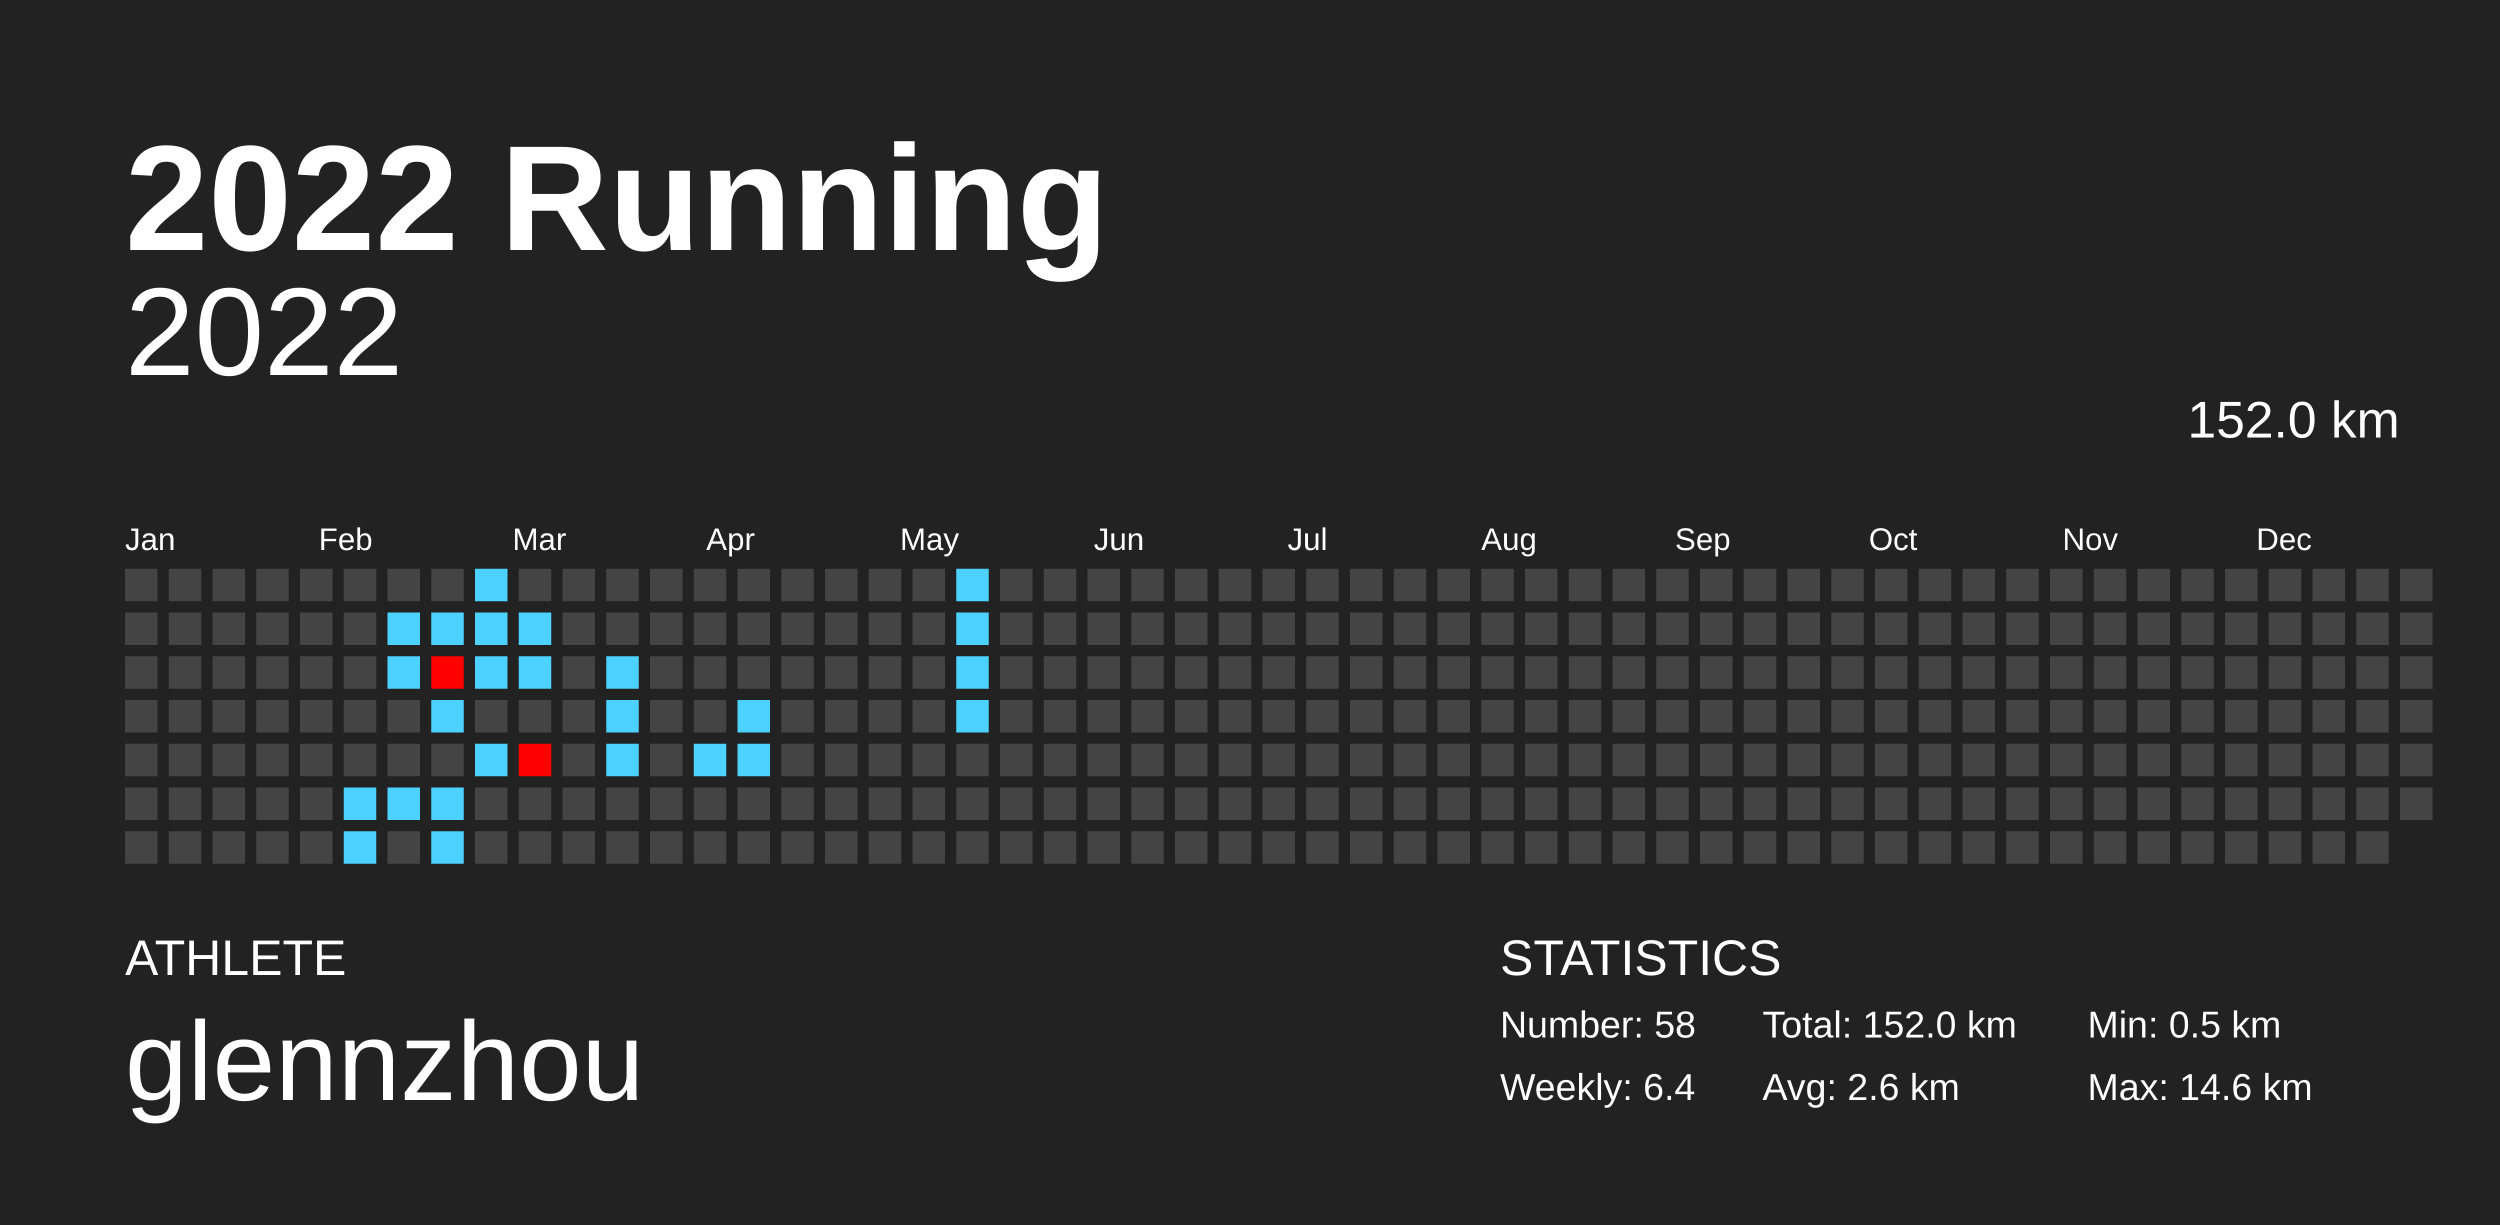
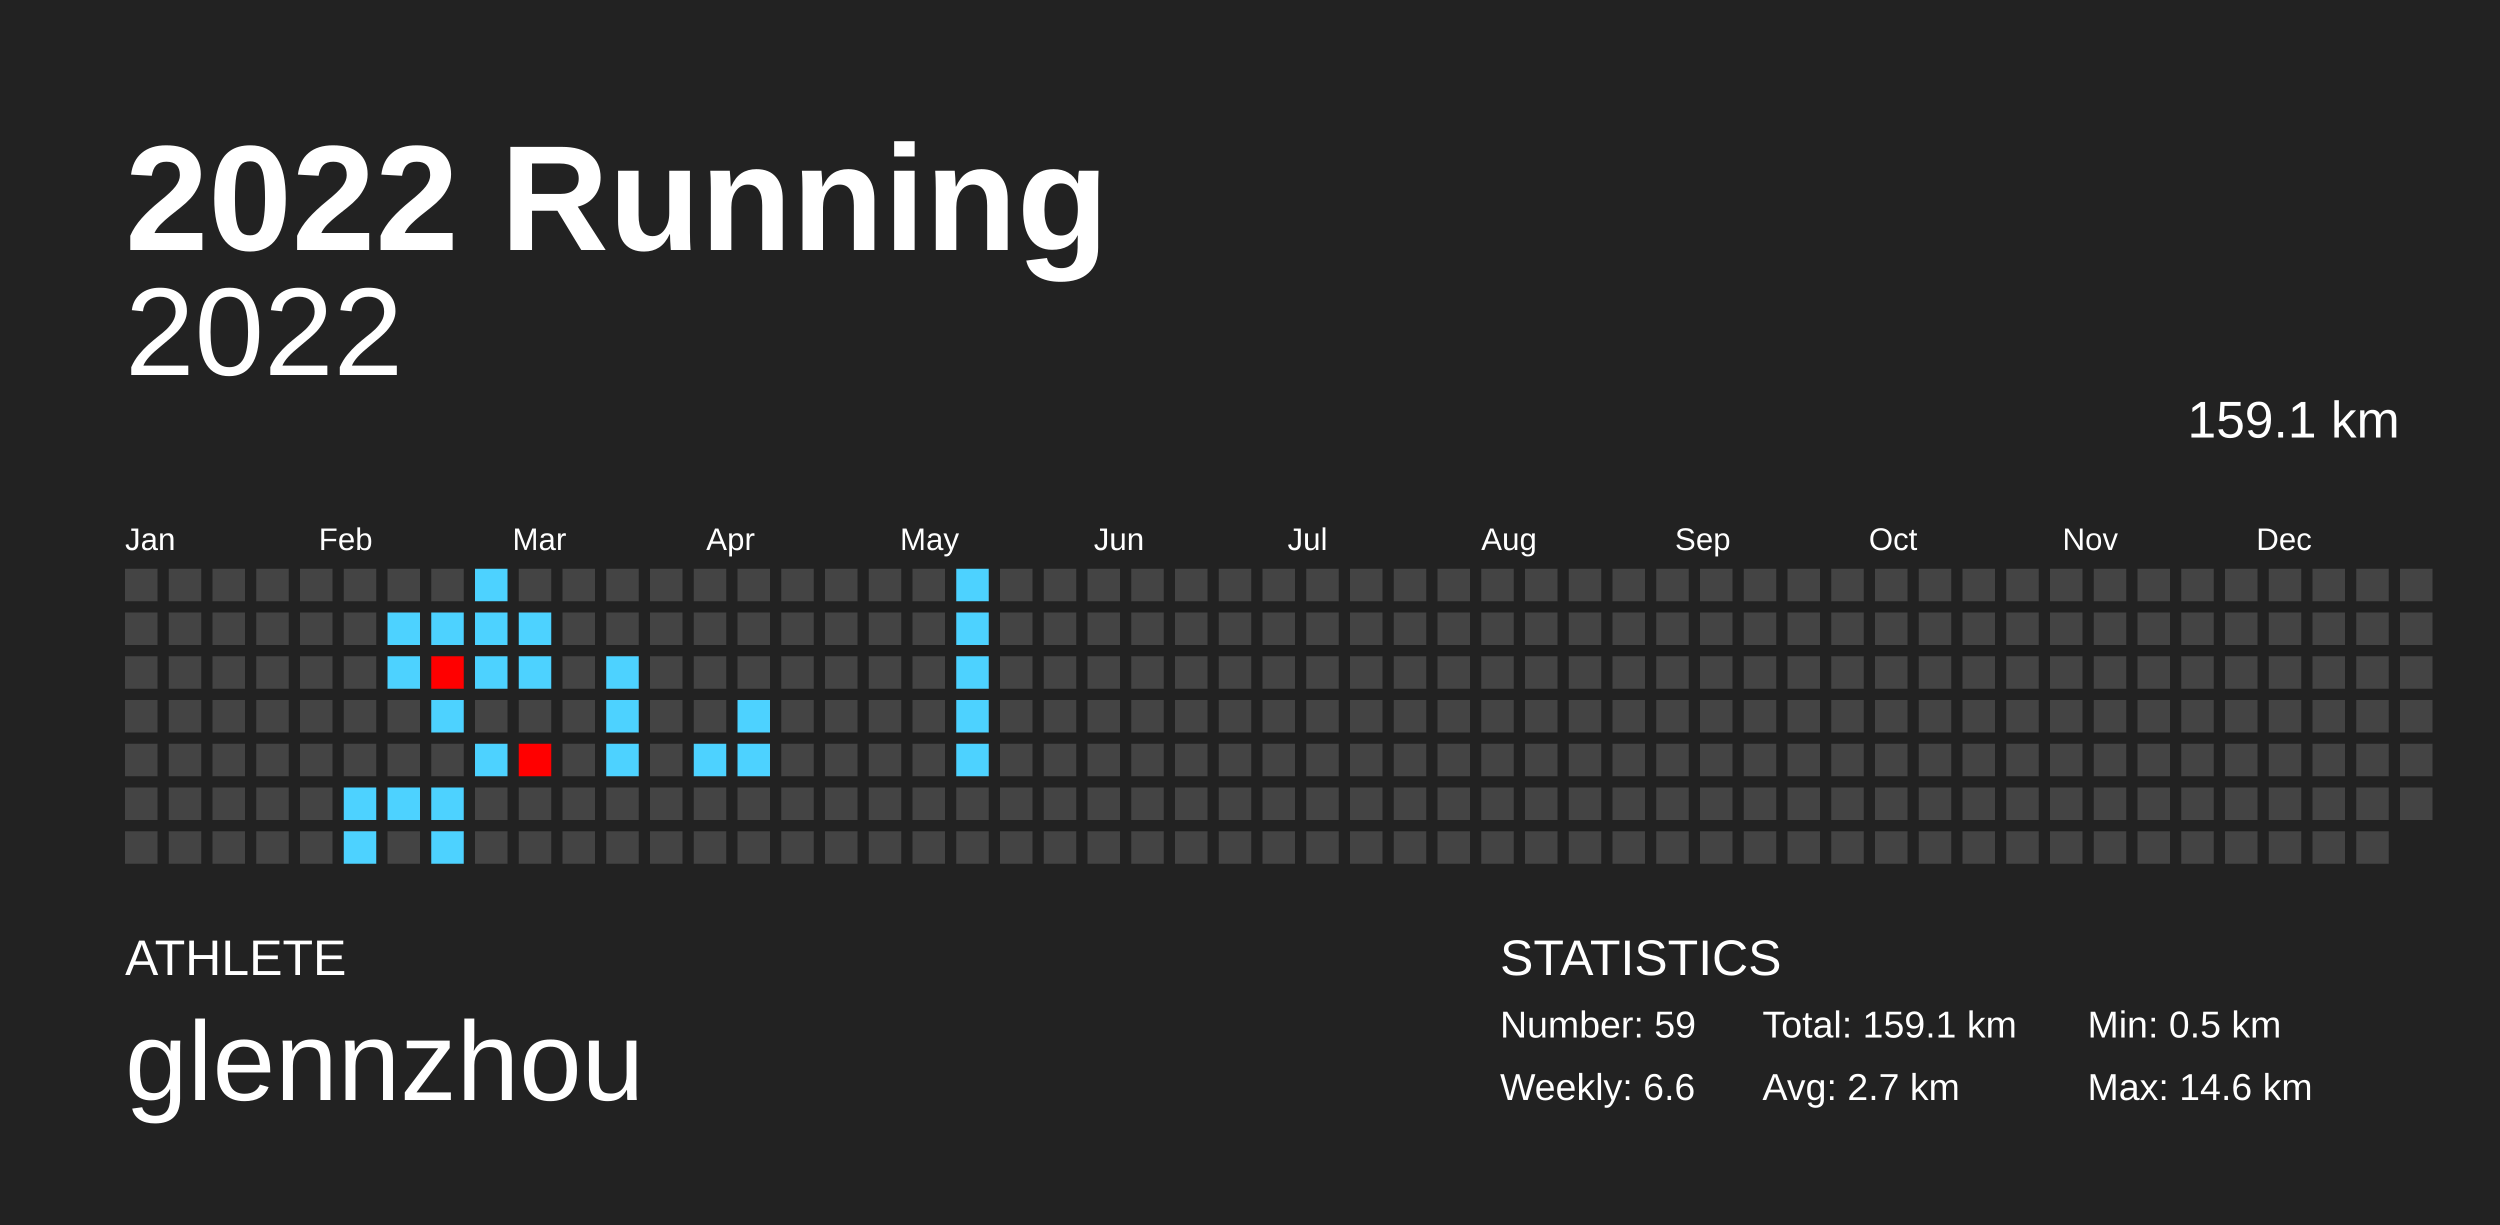
<svg xmlns="http://www.w3.org/2000/svg" baseProfile="full" height="98mm" version="1.1" viewBox="0,0,200,98" width="200mm">
  <defs />
  <rect fill="#222222" height="98" width="200" x="0" y="0" />
  <text fill="#FFFFFF" style="font-size:12px; font-family:Arial; font-weight:bold;" x="10" y="20">2022 Running</text>
  <text fill="#FFFFFF" style="font-size:4px; font-family:Arial" x="10" y="78">ATHLETE</text>
  <text fill="#FFFFFF" style="font-size:9px; font-family:Arial" x="10" y="88">glennzhou</text>
  <text fill="#FFFFFF" style="font-size:4px; font-family:Arial" x="120" y="78">STATISTICS</text>
-   <text fill="#FFFFFF" style="font-size:3px; font-family:Arial" x="120" y="83">Number: 58</text>
-   <text fill="#FFFFFF" style="font-size:3px; font-family:Arial" x="120" y="88">Weekly: 6.4</text>
-   <text fill="#FFFFFF" style="font-size:3px; font-family:Arial" x="141" y="83">Total: 152.0 km</text>
-   <text fill="#FFFFFF" style="font-size:3px; font-family:Arial" x="141" y="88">Avg: 2.6 km</text>
+   <text fill="#FFFFFF" style="font-size:3px; font-family:Arial" x="120" y="83">Number: 59</text>
+   <text fill="#FFFFFF" style="font-size:3px; font-family:Arial" x="120" y="88">Weekly: 6.6</text>
+   <text fill="#FFFFFF" style="font-size:3px; font-family:Arial" x="141" y="83">Total: 159.1 km</text>
+   <text fill="#FFFFFF" style="font-size:3px; font-family:Arial" x="141" y="88">Avg: 2.7 km</text>
  <text fill="#FFFFFF" style="font-size:3px; font-family:Arial" x="167" y="83">Min: 0.5 km</text>
  <text fill="#FFFFFF" style="font-size:3px; font-family:Arial" x="167" y="88">Max: 14.6 km</text>
  <text alignment-baseline="hanging" fill="#FFFFFF" style="font-size:10.0px; font-family:Arial;" x="10" y="30">2022</text>
-   <text alignment-baseline="hanging" fill="#FFFFFF" style="font-size:4.125px; font-family:Arial;" x="175" y="35">152.0 km</text>
+   <text alignment-baseline="hanging" fill="#FFFFFF" style="font-size:4.125px; font-family:Arial;" x="175" y="35">159.1 km</text>
  <text fill="#FFFFFF" style="font-size:2.5px; font-family:Arial" x="10.0" y="44">Jan</text>
  <text fill="#FFFFFF" style="font-size:2.5px; font-family:Arial" x="25.5" y="44">Feb</text>
  <text fill="#FFFFFF" style="font-size:2.5px; font-family:Arial" x="41.0" y="44">Mar</text>
  <text fill="#FFFFFF" style="font-size:2.5px; font-family:Arial" x="56.5" y="44">Apr</text>
  <text fill="#FFFFFF" style="font-size:2.5px; font-family:Arial" x="72.0" y="44">May</text>
  <text fill="#FFFFFF" style="font-size:2.5px; font-family:Arial" x="87.5" y="44">Jun</text>
  <text fill="#FFFFFF" style="font-size:2.5px; font-family:Arial" x="103.0" y="44">Jul</text>
  <text fill="#FFFFFF" style="font-size:2.5px; font-family:Arial" x="118.5" y="44">Aug</text>
  <text fill="#FFFFFF" style="font-size:2.5px; font-family:Arial" x="134.0" y="44">Sep</text>
  <text fill="#FFFFFF" style="font-size:2.5px; font-family:Arial" x="149.5" y="44">Oct</text>
  <text fill="#FFFFFF" style="font-size:2.5px; font-family:Arial" x="165.0" y="44">Nov</text>
  <text fill="#FFFFFF" style="font-size:2.5px; font-family:Arial" x="180.5" y="44">Dec</text>
  <rect fill="#444444" height="2.6" width="2.6" x="10.0" y="45.5" />
  <rect fill="#444444" height="2.6" width="2.6" x="10.0" y="49.0" />
  <rect fill="#444444" height="2.6" width="2.6" x="10.0" y="52.5" />
  <rect fill="#444444" height="2.6" width="2.6" x="10.0" y="56.0" />
  <rect fill="#444444" height="2.6" width="2.6" x="10.0" y="59.5" />
  <rect fill="#444444" height="2.6" width="2.6" x="10.0" y="63.0" />
  <rect fill="#444444" height="2.6" width="2.6" x="10.0" y="66.5" />
  <rect fill="#444444" height="2.6" width="2.6" x="13.5" y="45.5" />
  <rect fill="#444444" height="2.6" width="2.6" x="13.5" y="49.0" />
  <rect fill="#444444" height="2.6" width="2.6" x="13.5" y="52.5" />
  <rect fill="#444444" height="2.6" width="2.6" x="13.5" y="56.0" />
  <rect fill="#444444" height="2.6" width="2.6" x="13.5" y="59.5" />
  <rect fill="#444444" height="2.6" width="2.6" x="13.5" y="63.0" />
  <rect fill="#444444" height="2.6" width="2.6" x="13.5" y="66.5" />
  <rect fill="#444444" height="2.6" width="2.6" x="17.0" y="45.5" />
  <rect fill="#444444" height="2.6" width="2.6" x="17.0" y="49.0" />
  <rect fill="#444444" height="2.6" width="2.6" x="17.0" y="52.5" />
  <rect fill="#444444" height="2.6" width="2.6" x="17.0" y="56.0" />
  <rect fill="#444444" height="2.6" width="2.6" x="17.0" y="59.5" />
  <rect fill="#444444" height="2.6" width="2.6" x="17.0" y="63.0" />
  <rect fill="#444444" height="2.6" width="2.6" x="17.0" y="66.5" />
  <rect fill="#444444" height="2.6" width="2.6" x="20.5" y="45.5" />
  <rect fill="#444444" height="2.6" width="2.6" x="20.5" y="49.0" />
  <rect fill="#444444" height="2.6" width="2.6" x="20.5" y="52.5" />
  <rect fill="#444444" height="2.6" width="2.6" x="20.5" y="56.0" />
  <rect fill="#444444" height="2.6" width="2.6" x="20.5" y="59.5" />
  <rect fill="#444444" height="2.6" width="2.6" x="20.5" y="63.0" />
  <rect fill="#444444" height="2.6" width="2.6" x="20.5" y="66.5" />
  <rect fill="#444444" height="2.6" width="2.6" x="24.0" y="45.5" />
  <rect fill="#444444" height="2.6" width="2.6" x="24.0" y="49.0" />
  <rect fill="#444444" height="2.6" width="2.6" x="24.0" y="52.5" />
  <rect fill="#444444" height="2.6" width="2.6" x="24.0" y="56.0" />
  <rect fill="#444444" height="2.6" width="2.6" x="24.0" y="59.5" />
  <rect fill="#444444" height="2.6" width="2.6" x="24.0" y="63.0" />
  <rect fill="#444444" height="2.6" width="2.6" x="24.0" y="66.5" />
  <rect fill="#444444" height="2.6" width="2.6" x="27.5" y="45.5" />
  <rect fill="#444444" height="2.6" width="2.6" x="27.5" y="49.0" />
  <rect fill="#444444" height="2.6" width="2.6" x="27.5" y="52.5" />
  <rect fill="#444444" height="2.6" width="2.6" x="27.5" y="56.0" />
  <rect fill="#444444" height="2.6" width="2.6" x="27.5" y="59.5" />
  <rect fill="#4dd2ff" height="2.6" width="2.6" x="27.5" y="63.0" />
  <rect fill="#4dd2ff" height="2.6" width="2.6" x="27.5" y="66.5" />
  <rect fill="#444444" height="2.6" width="2.6" x="31.0" y="45.5" />
  <rect fill="#4dd2ff" height="2.6" width="2.6" x="31.0" y="49.0" />
  <rect fill="#4dd2ff" height="2.6" width="2.6" x="31.0" y="52.5" />
  <rect fill="#444444" height="2.6" width="2.6" x="31.0" y="56.0" />
  <rect fill="#444444" height="2.6" width="2.6" x="31.0" y="59.5" />
  <rect fill="#4dd2ff" height="2.6" width="2.6" x="31.0" y="63.0" />
  <rect fill="#444444" height="2.6" width="2.6" x="31.0" y="66.5" />
  <rect fill="#444444" height="2.6" width="2.6" x="34.5" y="45.5" />
  <rect fill="#4dd2ff" height="2.6" width="2.6" x="34.5" y="49.0" />
  <rect fill="red" height="2.6" width="2.6" x="34.5" y="52.5" />
  <rect fill="#4dd2ff" height="2.6" width="2.6" x="34.5" y="56.0" />
  <rect fill="#444444" height="2.6" width="2.6" x="34.5" y="59.5" />
  <rect fill="#4dd2ff" height="2.6" width="2.6" x="34.5" y="63.0" />
  <rect fill="#4dd2ff" height="2.6" width="2.6" x="34.5" y="66.5" />
  <rect fill="#4dd2ff" height="2.6" width="2.6" x="38.0" y="45.5" />
  <rect fill="#4dd2ff" height="2.6" width="2.6" x="38.0" y="49.0" />
  <rect fill="#4dd2ff" height="2.6" width="2.6" x="38.0" y="52.5" />
  <rect fill="#444444" height="2.6" width="2.6" x="38.0" y="56.0" />
  <rect fill="#4dd2ff" height="2.6" width="2.6" x="38.0" y="59.5" />
  <rect fill="#444444" height="2.6" width="2.6" x="38.0" y="63.0" />
  <rect fill="#444444" height="2.6" width="2.6" x="38.0" y="66.5" />
  <rect fill="#444444" height="2.6" width="2.6" x="41.5" y="45.5" />
  <rect fill="#4dd2ff" height="2.6" width="2.6" x="41.5" y="49.0" />
  <rect fill="#4dd2ff" height="2.6" width="2.6" x="41.5" y="52.5" />
  <rect fill="#444444" height="2.6" width="2.6" x="41.5" y="56.0" />
  <rect fill="red" height="2.6" width="2.6" x="41.5" y="59.5" />
  <rect fill="#444444" height="2.6" width="2.6" x="41.5" y="63.0" />
  <rect fill="#444444" height="2.6" width="2.6" x="41.5" y="66.5" />
  <rect fill="#444444" height="2.6" width="2.6" x="45.0" y="45.5" />
  <rect fill="#444444" height="2.6" width="2.6" x="45.0" y="49.0" />
  <rect fill="#444444" height="2.6" width="2.6" x="45.0" y="52.5" />
  <rect fill="#444444" height="2.6" width="2.6" x="45.0" y="56.0" />
  <rect fill="#444444" height="2.6" width="2.6" x="45.0" y="59.5" />
  <rect fill="#444444" height="2.6" width="2.6" x="45.0" y="63.0" />
  <rect fill="#444444" height="2.6" width="2.6" x="45.0" y="66.5" />
  <rect fill="#444444" height="2.6" width="2.6" x="48.5" y="45.5" />
  <rect fill="#444444" height="2.6" width="2.6" x="48.5" y="49.0" />
  <rect fill="#4dd2ff" height="2.6" width="2.6" x="48.5" y="52.5" />
  <rect fill="#4dd2ff" height="2.6" width="2.6" x="48.5" y="56.0" />
  <rect fill="#4dd2ff" height="2.6" width="2.6" x="48.5" y="59.5" />
  <rect fill="#444444" height="2.6" width="2.6" x="48.5" y="63.0" />
  <rect fill="#444444" height="2.6" width="2.6" x="48.5" y="66.5" />
  <rect fill="#444444" height="2.6" width="2.6" x="52.0" y="45.5" />
  <rect fill="#444444" height="2.6" width="2.6" x="52.0" y="49.0" />
  <rect fill="#444444" height="2.6" width="2.6" x="52.0" y="52.5" />
  <rect fill="#444444" height="2.6" width="2.6" x="52.0" y="56.0" />
  <rect fill="#444444" height="2.6" width="2.6" x="52.0" y="59.5" />
  <rect fill="#444444" height="2.6" width="2.6" x="52.0" y="63.0" />
  <rect fill="#444444" height="2.6" width="2.6" x="52.0" y="66.5" />
  <rect fill="#444444" height="2.6" width="2.6" x="55.5" y="45.5" />
  <rect fill="#444444" height="2.6" width="2.6" x="55.5" y="49.0" />
  <rect fill="#444444" height="2.6" width="2.6" x="55.5" y="52.5" />
  <rect fill="#444444" height="2.6" width="2.6" x="55.5" y="56.0" />
  <rect fill="#4dd2ff" height="2.6" width="2.6" x="55.5" y="59.5" />
  <rect fill="#444444" height="2.6" width="2.6" x="55.5" y="63.0" />
  <rect fill="#444444" height="2.6" width="2.6" x="55.5" y="66.5" />
  <rect fill="#444444" height="2.6" width="2.6" x="59.0" y="45.5" />
  <rect fill="#444444" height="2.6" width="2.6" x="59.0" y="49.0" />
  <rect fill="#444444" height="2.6" width="2.6" x="59.0" y="52.5" />
  <rect fill="#4dd2ff" height="2.6" width="2.6" x="59.0" y="56.0" />
  <rect fill="#4dd2ff" height="2.6" width="2.6" x="59.0" y="59.5" />
  <rect fill="#444444" height="2.6" width="2.6" x="59.0" y="63.0" />
  <rect fill="#444444" height="2.6" width="2.6" x="59.0" y="66.5" />
  <rect fill="#444444" height="2.6" width="2.6" x="62.5" y="45.5" />
  <rect fill="#444444" height="2.6" width="2.6" x="62.5" y="49.0" />
  <rect fill="#444444" height="2.6" width="2.6" x="62.5" y="52.5" />
  <rect fill="#444444" height="2.6" width="2.6" x="62.5" y="56.0" />
  <rect fill="#444444" height="2.6" width="2.6" x="62.5" y="59.5" />
  <rect fill="#444444" height="2.6" width="2.6" x="62.5" y="63.0" />
  <rect fill="#444444" height="2.6" width="2.6" x="62.5" y="66.5" />
  <rect fill="#444444" height="2.6" width="2.6" x="66.0" y="45.5" />
  <rect fill="#444444" height="2.6" width="2.6" x="66.0" y="49.0" />
  <rect fill="#444444" height="2.6" width="2.6" x="66.0" y="52.5" />
  <rect fill="#444444" height="2.6" width="2.6" x="66.0" y="56.0" />
  <rect fill="#444444" height="2.6" width="2.6" x="66.0" y="59.5" />
  <rect fill="#444444" height="2.6" width="2.6" x="66.0" y="63.0" />
  <rect fill="#444444" height="2.6" width="2.6" x="66.0" y="66.5" />
  <rect fill="#444444" height="2.6" width="2.6" x="69.5" y="45.5" />
  <rect fill="#444444" height="2.6" width="2.6" x="69.5" y="49.0" />
  <rect fill="#444444" height="2.6" width="2.6" x="69.5" y="52.5" />
  <rect fill="#444444" height="2.6" width="2.6" x="69.5" y="56.0" />
  <rect fill="#444444" height="2.6" width="2.6" x="69.5" y="59.5" />
  <rect fill="#444444" height="2.6" width="2.6" x="69.5" y="63.0" />
  <rect fill="#444444" height="2.6" width="2.6" x="69.5" y="66.5" />
  <rect fill="#444444" height="2.6" width="2.6" x="73.0" y="45.5" />
  <rect fill="#444444" height="2.6" width="2.6" x="73.0" y="49.0" />
  <rect fill="#444444" height="2.6" width="2.6" x="73.0" y="52.5" />
  <rect fill="#444444" height="2.6" width="2.6" x="73.0" y="56.0" />
  <rect fill="#444444" height="2.6" width="2.6" x="73.0" y="59.5" />
  <rect fill="#444444" height="2.6" width="2.6" x="73.0" y="63.0" />
  <rect fill="#444444" height="2.6" width="2.6" x="73.0" y="66.5" />
  <rect fill="#4dd2ff" height="2.6" width="2.6" x="76.5" y="45.5" />
  <rect fill="#4dd2ff" height="2.6" width="2.6" x="76.5" y="49.0" />
  <rect fill="#4dd2ff" height="2.6" width="2.6" x="76.5" y="52.5" />
  <rect fill="#4dd2ff" height="2.6" width="2.6" x="76.5" y="56.0" />
-   <rect fill="#444444" height="2.6" width="2.6" x="76.5" y="59.5" />
+   <rect fill="#4dd2ff" height="2.6" width="2.6" x="76.5" y="59.5" />
  <rect fill="#444444" height="2.6" width="2.6" x="76.5" y="63.0" />
  <rect fill="#444444" height="2.6" width="2.6" x="76.5" y="66.5" />
  <rect fill="#444444" height="2.6" width="2.6" x="80.0" y="45.5" />
  <rect fill="#444444" height="2.6" width="2.6" x="80.0" y="49.0" />
  <rect fill="#444444" height="2.6" width="2.6" x="80.0" y="52.5" />
  <rect fill="#444444" height="2.6" width="2.6" x="80.0" y="56.0" />
  <rect fill="#444444" height="2.6" width="2.6" x="80.0" y="59.5" />
  <rect fill="#444444" height="2.6" width="2.6" x="80.0" y="63.0" />
  <rect fill="#444444" height="2.6" width="2.6" x="80.0" y="66.5" />
  <rect fill="#444444" height="2.6" width="2.6" x="83.5" y="45.5" />
  <rect fill="#444444" height="2.6" width="2.6" x="83.5" y="49.0" />
  <rect fill="#444444" height="2.6" width="2.6" x="83.5" y="52.5" />
  <rect fill="#444444" height="2.6" width="2.6" x="83.5" y="56.0" />
  <rect fill="#444444" height="2.6" width="2.6" x="83.5" y="59.5" />
  <rect fill="#444444" height="2.6" width="2.6" x="83.5" y="63.0" />
  <rect fill="#444444" height="2.6" width="2.6" x="83.5" y="66.5" />
  <rect fill="#444444" height="2.6" width="2.6" x="87.0" y="45.5" />
  <rect fill="#444444" height="2.6" width="2.6" x="87.0" y="49.0" />
  <rect fill="#444444" height="2.6" width="2.6" x="87.0" y="52.5" />
  <rect fill="#444444" height="2.6" width="2.6" x="87.0" y="56.0" />
  <rect fill="#444444" height="2.6" width="2.6" x="87.0" y="59.5" />
  <rect fill="#444444" height="2.6" width="2.6" x="87.0" y="63.0" />
  <rect fill="#444444" height="2.6" width="2.6" x="87.0" y="66.5" />
  <rect fill="#444444" height="2.6" width="2.6" x="90.5" y="45.5" />
  <rect fill="#444444" height="2.6" width="2.6" x="90.5" y="49.0" />
  <rect fill="#444444" height="2.6" width="2.6" x="90.5" y="52.5" />
  <rect fill="#444444" height="2.6" width="2.6" x="90.5" y="56.0" />
  <rect fill="#444444" height="2.6" width="2.6" x="90.5" y="59.5" />
  <rect fill="#444444" height="2.6" width="2.6" x="90.5" y="63.0" />
  <rect fill="#444444" height="2.6" width="2.6" x="90.5" y="66.5" />
  <rect fill="#444444" height="2.6" width="2.6" x="94.0" y="45.5" />
  <rect fill="#444444" height="2.6" width="2.6" x="94.0" y="49.0" />
  <rect fill="#444444" height="2.6" width="2.6" x="94.0" y="52.5" />
  <rect fill="#444444" height="2.6" width="2.6" x="94.0" y="56.0" />
  <rect fill="#444444" height="2.6" width="2.6" x="94.0" y="59.5" />
  <rect fill="#444444" height="2.6" width="2.6" x="94.0" y="63.0" />
  <rect fill="#444444" height="2.6" width="2.6" x="94.0" y="66.5" />
  <rect fill="#444444" height="2.6" width="2.6" x="97.5" y="45.5" />
  <rect fill="#444444" height="2.6" width="2.6" x="97.5" y="49.0" />
  <rect fill="#444444" height="2.6" width="2.6" x="97.5" y="52.5" />
  <rect fill="#444444" height="2.6" width="2.6" x="97.5" y="56.0" />
  <rect fill="#444444" height="2.6" width="2.6" x="97.5" y="59.5" />
  <rect fill="#444444" height="2.6" width="2.6" x="97.5" y="63.0" />
  <rect fill="#444444" height="2.6" width="2.6" x="97.5" y="66.5" />
  <rect fill="#444444" height="2.6" width="2.6" x="101.0" y="45.5" />
  <rect fill="#444444" height="2.6" width="2.6" x="101.0" y="49.0" />
  <rect fill="#444444" height="2.6" width="2.6" x="101.0" y="52.5" />
  <rect fill="#444444" height="2.6" width="2.6" x="101.0" y="56.0" />
  <rect fill="#444444" height="2.6" width="2.6" x="101.0" y="59.5" />
  <rect fill="#444444" height="2.6" width="2.6" x="101.0" y="63.0" />
  <rect fill="#444444" height="2.6" width="2.6" x="101.0" y="66.5" />
  <rect fill="#444444" height="2.6" width="2.6" x="104.5" y="45.5" />
  <rect fill="#444444" height="2.6" width="2.6" x="104.5" y="49.0" />
  <rect fill="#444444" height="2.6" width="2.6" x="104.5" y="52.5" />
  <rect fill="#444444" height="2.6" width="2.6" x="104.5" y="56.0" />
  <rect fill="#444444" height="2.6" width="2.6" x="104.5" y="59.5" />
  <rect fill="#444444" height="2.6" width="2.6" x="104.5" y="63.0" />
  <rect fill="#444444" height="2.6" width="2.6" x="104.5" y="66.5" />
  <rect fill="#444444" height="2.6" width="2.6" x="108.0" y="45.5" />
  <rect fill="#444444" height="2.6" width="2.6" x="108.0" y="49.0" />
  <rect fill="#444444" height="2.6" width="2.6" x="108.0" y="52.5" />
  <rect fill="#444444" height="2.6" width="2.6" x="108.0" y="56.0" />
  <rect fill="#444444" height="2.6" width="2.6" x="108.0" y="59.5" />
  <rect fill="#444444" height="2.6" width="2.6" x="108.0" y="63.0" />
  <rect fill="#444444" height="2.6" width="2.6" x="108.0" y="66.5" />
  <rect fill="#444444" height="2.6" width="2.6" x="111.5" y="45.5" />
  <rect fill="#444444" height="2.6" width="2.6" x="111.5" y="49.0" />
  <rect fill="#444444" height="2.6" width="2.6" x="111.5" y="52.5" />
  <rect fill="#444444" height="2.6" width="2.6" x="111.5" y="56.0" />
  <rect fill="#444444" height="2.6" width="2.6" x="111.5" y="59.5" />
  <rect fill="#444444" height="2.6" width="2.6" x="111.5" y="63.0" />
  <rect fill="#444444" height="2.6" width="2.6" x="111.5" y="66.5" />
  <rect fill="#444444" height="2.6" width="2.6" x="115.0" y="45.5" />
  <rect fill="#444444" height="2.6" width="2.6" x="115.0" y="49.0" />
  <rect fill="#444444" height="2.6" width="2.6" x="115.0" y="52.5" />
  <rect fill="#444444" height="2.6" width="2.6" x="115.0" y="56.0" />
  <rect fill="#444444" height="2.6" width="2.6" x="115.0" y="59.5" />
  <rect fill="#444444" height="2.6" width="2.6" x="115.0" y="63.0" />
  <rect fill="#444444" height="2.6" width="2.6" x="115.0" y="66.5" />
  <rect fill="#444444" height="2.6" width="2.6" x="118.5" y="45.5" />
  <rect fill="#444444" height="2.6" width="2.6" x="118.5" y="49.0" />
  <rect fill="#444444" height="2.6" width="2.6" x="118.5" y="52.5" />
  <rect fill="#444444" height="2.6" width="2.6" x="118.5" y="56.0" />
  <rect fill="#444444" height="2.6" width="2.6" x="118.5" y="59.5" />
  <rect fill="#444444" height="2.6" width="2.6" x="118.5" y="63.0" />
  <rect fill="#444444" height="2.6" width="2.6" x="118.5" y="66.5" />
  <rect fill="#444444" height="2.6" width="2.6" x="122.0" y="45.5" />
  <rect fill="#444444" height="2.6" width="2.6" x="122.0" y="49.0" />
  <rect fill="#444444" height="2.6" width="2.6" x="122.0" y="52.5" />
  <rect fill="#444444" height="2.6" width="2.6" x="122.0" y="56.0" />
  <rect fill="#444444" height="2.6" width="2.6" x="122.0" y="59.5" />
  <rect fill="#444444" height="2.6" width="2.6" x="122.0" y="63.0" />
  <rect fill="#444444" height="2.6" width="2.6" x="122.0" y="66.5" />
  <rect fill="#444444" height="2.6" width="2.6" x="125.5" y="45.5" />
  <rect fill="#444444" height="2.6" width="2.6" x="125.5" y="49.0" />
  <rect fill="#444444" height="2.6" width="2.6" x="125.5" y="52.5" />
  <rect fill="#444444" height="2.6" width="2.6" x="125.5" y="56.0" />
  <rect fill="#444444" height="2.6" width="2.6" x="125.5" y="59.5" />
  <rect fill="#444444" height="2.6" width="2.6" x="125.5" y="63.0" />
  <rect fill="#444444" height="2.6" width="2.6" x="125.5" y="66.5" />
  <rect fill="#444444" height="2.6" width="2.6" x="129.0" y="45.5" />
  <rect fill="#444444" height="2.6" width="2.6" x="129.0" y="49.0" />
  <rect fill="#444444" height="2.6" width="2.6" x="129.0" y="52.5" />
  <rect fill="#444444" height="2.6" width="2.6" x="129.0" y="56.0" />
  <rect fill="#444444" height="2.6" width="2.6" x="129.0" y="59.5" />
  <rect fill="#444444" height="2.6" width="2.6" x="129.0" y="63.0" />
  <rect fill="#444444" height="2.6" width="2.6" x="129.0" y="66.5" />
  <rect fill="#444444" height="2.6" width="2.6" x="132.5" y="45.5" />
  <rect fill="#444444" height="2.6" width="2.6" x="132.5" y="49.0" />
  <rect fill="#444444" height="2.6" width="2.6" x="132.5" y="52.5" />
  <rect fill="#444444" height="2.6" width="2.6" x="132.5" y="56.0" />
  <rect fill="#444444" height="2.6" width="2.6" x="132.5" y="59.5" />
  <rect fill="#444444" height="2.6" width="2.6" x="132.5" y="63.0" />
  <rect fill="#444444" height="2.6" width="2.6" x="132.5" y="66.5" />
  <rect fill="#444444" height="2.6" width="2.6" x="136.0" y="45.5" />
  <rect fill="#444444" height="2.6" width="2.6" x="136.0" y="49.0" />
  <rect fill="#444444" height="2.6" width="2.6" x="136.0" y="52.5" />
  <rect fill="#444444" height="2.6" width="2.6" x="136.0" y="56.0" />
  <rect fill="#444444" height="2.6" width="2.6" x="136.0" y="59.5" />
  <rect fill="#444444" height="2.6" width="2.6" x="136.0" y="63.0" />
  <rect fill="#444444" height="2.6" width="2.6" x="136.0" y="66.5" />
  <rect fill="#444444" height="2.6" width="2.6" x="139.5" y="45.5" />
  <rect fill="#444444" height="2.6" width="2.6" x="139.5" y="49.0" />
  <rect fill="#444444" height="2.6" width="2.6" x="139.5" y="52.5" />
  <rect fill="#444444" height="2.6" width="2.6" x="139.5" y="56.0" />
  <rect fill="#444444" height="2.6" width="2.6" x="139.5" y="59.5" />
  <rect fill="#444444" height="2.6" width="2.6" x="139.5" y="63.0" />
  <rect fill="#444444" height="2.6" width="2.6" x="139.5" y="66.5" />
  <rect fill="#444444" height="2.6" width="2.6" x="143.0" y="45.5" />
  <rect fill="#444444" height="2.6" width="2.6" x="143.0" y="49.0" />
  <rect fill="#444444" height="2.6" width="2.6" x="143.0" y="52.5" />
  <rect fill="#444444" height="2.6" width="2.6" x="143.0" y="56.0" />
  <rect fill="#444444" height="2.6" width="2.6" x="143.0" y="59.5" />
  <rect fill="#444444" height="2.6" width="2.6" x="143.0" y="63.0" />
  <rect fill="#444444" height="2.6" width="2.6" x="143.0" y="66.5" />
  <rect fill="#444444" height="2.6" width="2.6" x="146.5" y="45.5" />
  <rect fill="#444444" height="2.6" width="2.6" x="146.5" y="49.0" />
  <rect fill="#444444" height="2.6" width="2.6" x="146.5" y="52.5" />
  <rect fill="#444444" height="2.6" width="2.6" x="146.5" y="56.0" />
  <rect fill="#444444" height="2.6" width="2.6" x="146.5" y="59.5" />
  <rect fill="#444444" height="2.6" width="2.6" x="146.5" y="63.0" />
  <rect fill="#444444" height="2.6" width="2.6" x="146.5" y="66.5" />
  <rect fill="#444444" height="2.6" width="2.6" x="150.0" y="45.5" />
  <rect fill="#444444" height="2.6" width="2.6" x="150.0" y="49.0" />
  <rect fill="#444444" height="2.6" width="2.6" x="150.0" y="52.5" />
  <rect fill="#444444" height="2.6" width="2.6" x="150.0" y="56.0" />
  <rect fill="#444444" height="2.6" width="2.6" x="150.0" y="59.5" />
  <rect fill="#444444" height="2.6" width="2.6" x="150.0" y="63.0" />
  <rect fill="#444444" height="2.6" width="2.6" x="150.0" y="66.5" />
  <rect fill="#444444" height="2.6" width="2.6" x="153.5" y="45.5" />
  <rect fill="#444444" height="2.6" width="2.6" x="153.5" y="49.0" />
  <rect fill="#444444" height="2.6" width="2.6" x="153.5" y="52.5" />
  <rect fill="#444444" height="2.6" width="2.6" x="153.5" y="56.0" />
  <rect fill="#444444" height="2.6" width="2.6" x="153.5" y="59.5" />
  <rect fill="#444444" height="2.6" width="2.6" x="153.5" y="63.0" />
  <rect fill="#444444" height="2.6" width="2.6" x="153.5" y="66.5" />
  <rect fill="#444444" height="2.6" width="2.6" x="157.0" y="45.5" />
  <rect fill="#444444" height="2.6" width="2.6" x="157.0" y="49.0" />
  <rect fill="#444444" height="2.6" width="2.6" x="157.0" y="52.5" />
  <rect fill="#444444" height="2.6" width="2.6" x="157.0" y="56.0" />
  <rect fill="#444444" height="2.6" width="2.6" x="157.0" y="59.5" />
  <rect fill="#444444" height="2.6" width="2.6" x="157.0" y="63.0" />
  <rect fill="#444444" height="2.6" width="2.6" x="157.0" y="66.5" />
  <rect fill="#444444" height="2.6" width="2.6" x="160.5" y="45.5" />
  <rect fill="#444444" height="2.6" width="2.6" x="160.5" y="49.0" />
  <rect fill="#444444" height="2.6" width="2.6" x="160.5" y="52.5" />
  <rect fill="#444444" height="2.6" width="2.6" x="160.5" y="56.0" />
  <rect fill="#444444" height="2.6" width="2.6" x="160.5" y="59.5" />
  <rect fill="#444444" height="2.6" width="2.6" x="160.5" y="63.0" />
  <rect fill="#444444" height="2.6" width="2.6" x="160.5" y="66.5" />
  <rect fill="#444444" height="2.6" width="2.6" x="164.0" y="45.5" />
  <rect fill="#444444" height="2.6" width="2.6" x="164.0" y="49.0" />
  <rect fill="#444444" height="2.6" width="2.6" x="164.0" y="52.5" />
  <rect fill="#444444" height="2.6" width="2.6" x="164.0" y="56.0" />
  <rect fill="#444444" height="2.6" width="2.6" x="164.0" y="59.5" />
  <rect fill="#444444" height="2.6" width="2.6" x="164.0" y="63.0" />
  <rect fill="#444444" height="2.6" width="2.6" x="164.0" y="66.5" />
  <rect fill="#444444" height="2.6" width="2.6" x="167.5" y="45.5" />
  <rect fill="#444444" height="2.6" width="2.6" x="167.5" y="49.0" />
  <rect fill="#444444" height="2.6" width="2.6" x="167.5" y="52.5" />
  <rect fill="#444444" height="2.6" width="2.6" x="167.5" y="56.0" />
  <rect fill="#444444" height="2.6" width="2.6" x="167.5" y="59.5" />
  <rect fill="#444444" height="2.6" width="2.6" x="167.5" y="63.0" />
  <rect fill="#444444" height="2.6" width="2.6" x="167.5" y="66.5" />
  <rect fill="#444444" height="2.6" width="2.6" x="171.0" y="45.5" />
  <rect fill="#444444" height="2.6" width="2.6" x="171.0" y="49.0" />
  <rect fill="#444444" height="2.6" width="2.6" x="171.0" y="52.5" />
  <rect fill="#444444" height="2.6" width="2.6" x="171.0" y="56.0" />
  <rect fill="#444444" height="2.6" width="2.6" x="171.0" y="59.5" />
  <rect fill="#444444" height="2.6" width="2.6" x="171.0" y="63.0" />
  <rect fill="#444444" height="2.6" width="2.6" x="171.0" y="66.5" />
  <rect fill="#444444" height="2.6" width="2.6" x="174.5" y="45.5" />
  <rect fill="#444444" height="2.6" width="2.6" x="174.5" y="49.0" />
  <rect fill="#444444" height="2.6" width="2.6" x="174.5" y="52.5" />
  <rect fill="#444444" height="2.6" width="2.6" x="174.5" y="56.0" />
  <rect fill="#444444" height="2.6" width="2.6" x="174.5" y="59.5" />
  <rect fill="#444444" height="2.6" width="2.6" x="174.5" y="63.0" />
  <rect fill="#444444" height="2.6" width="2.6" x="174.5" y="66.5" />
  <rect fill="#444444" height="2.6" width="2.6" x="178.0" y="45.5" />
  <rect fill="#444444" height="2.6" width="2.6" x="178.0" y="49.0" />
  <rect fill="#444444" height="2.6" width="2.6" x="178.0" y="52.5" />
  <rect fill="#444444" height="2.6" width="2.6" x="178.0" y="56.0" />
  <rect fill="#444444" height="2.6" width="2.6" x="178.0" y="59.5" />
  <rect fill="#444444" height="2.6" width="2.6" x="178.0" y="63.0" />
  <rect fill="#444444" height="2.6" width="2.6" x="178.0" y="66.5" />
  <rect fill="#444444" height="2.6" width="2.6" x="181.5" y="45.5" />
  <rect fill="#444444" height="2.6" width="2.6" x="181.5" y="49.0" />
  <rect fill="#444444" height="2.6" width="2.6" x="181.5" y="52.5" />
  <rect fill="#444444" height="2.6" width="2.6" x="181.5" y="56.0" />
  <rect fill="#444444" height="2.6" width="2.6" x="181.5" y="59.5" />
  <rect fill="#444444" height="2.6" width="2.6" x="181.5" y="63.0" />
  <rect fill="#444444" height="2.6" width="2.6" x="181.5" y="66.5" />
  <rect fill="#444444" height="2.6" width="2.6" x="185.0" y="45.5" />
  <rect fill="#444444" height="2.6" width="2.6" x="185.0" y="49.0" />
  <rect fill="#444444" height="2.6" width="2.6" x="185.0" y="52.5" />
  <rect fill="#444444" height="2.6" width="2.6" x="185.0" y="56.0" />
  <rect fill="#444444" height="2.6" width="2.6" x="185.0" y="59.5" />
  <rect fill="#444444" height="2.6" width="2.6" x="185.0" y="63.0" />
  <rect fill="#444444" height="2.6" width="2.6" x="185.0" y="66.5" />
  <rect fill="#444444" height="2.6" width="2.6" x="188.5" y="45.5" />
  <rect fill="#444444" height="2.6" width="2.6" x="188.5" y="49.0" />
  <rect fill="#444444" height="2.6" width="2.6" x="188.5" y="52.5" />
  <rect fill="#444444" height="2.6" width="2.6" x="188.5" y="56.0" />
  <rect fill="#444444" height="2.6" width="2.6" x="188.5" y="59.5" />
  <rect fill="#444444" height="2.6" width="2.6" x="188.5" y="63.0" />
  <rect fill="#444444" height="2.6" width="2.6" x="188.5" y="66.5" />
  <rect fill="#444444" height="2.6" width="2.6" x="192.0" y="45.5" />
  <rect fill="#444444" height="2.6" width="2.6" x="192.0" y="49.0" />
  <rect fill="#444444" height="2.6" width="2.6" x="192.0" y="52.5" />
  <rect fill="#444444" height="2.6" width="2.6" x="192.0" y="56.0" />
  <rect fill="#444444" height="2.6" width="2.6" x="192.0" y="59.5" />
  <rect fill="#444444" height="2.6" width="2.6" x="192.0" y="63.0" />
</svg>
